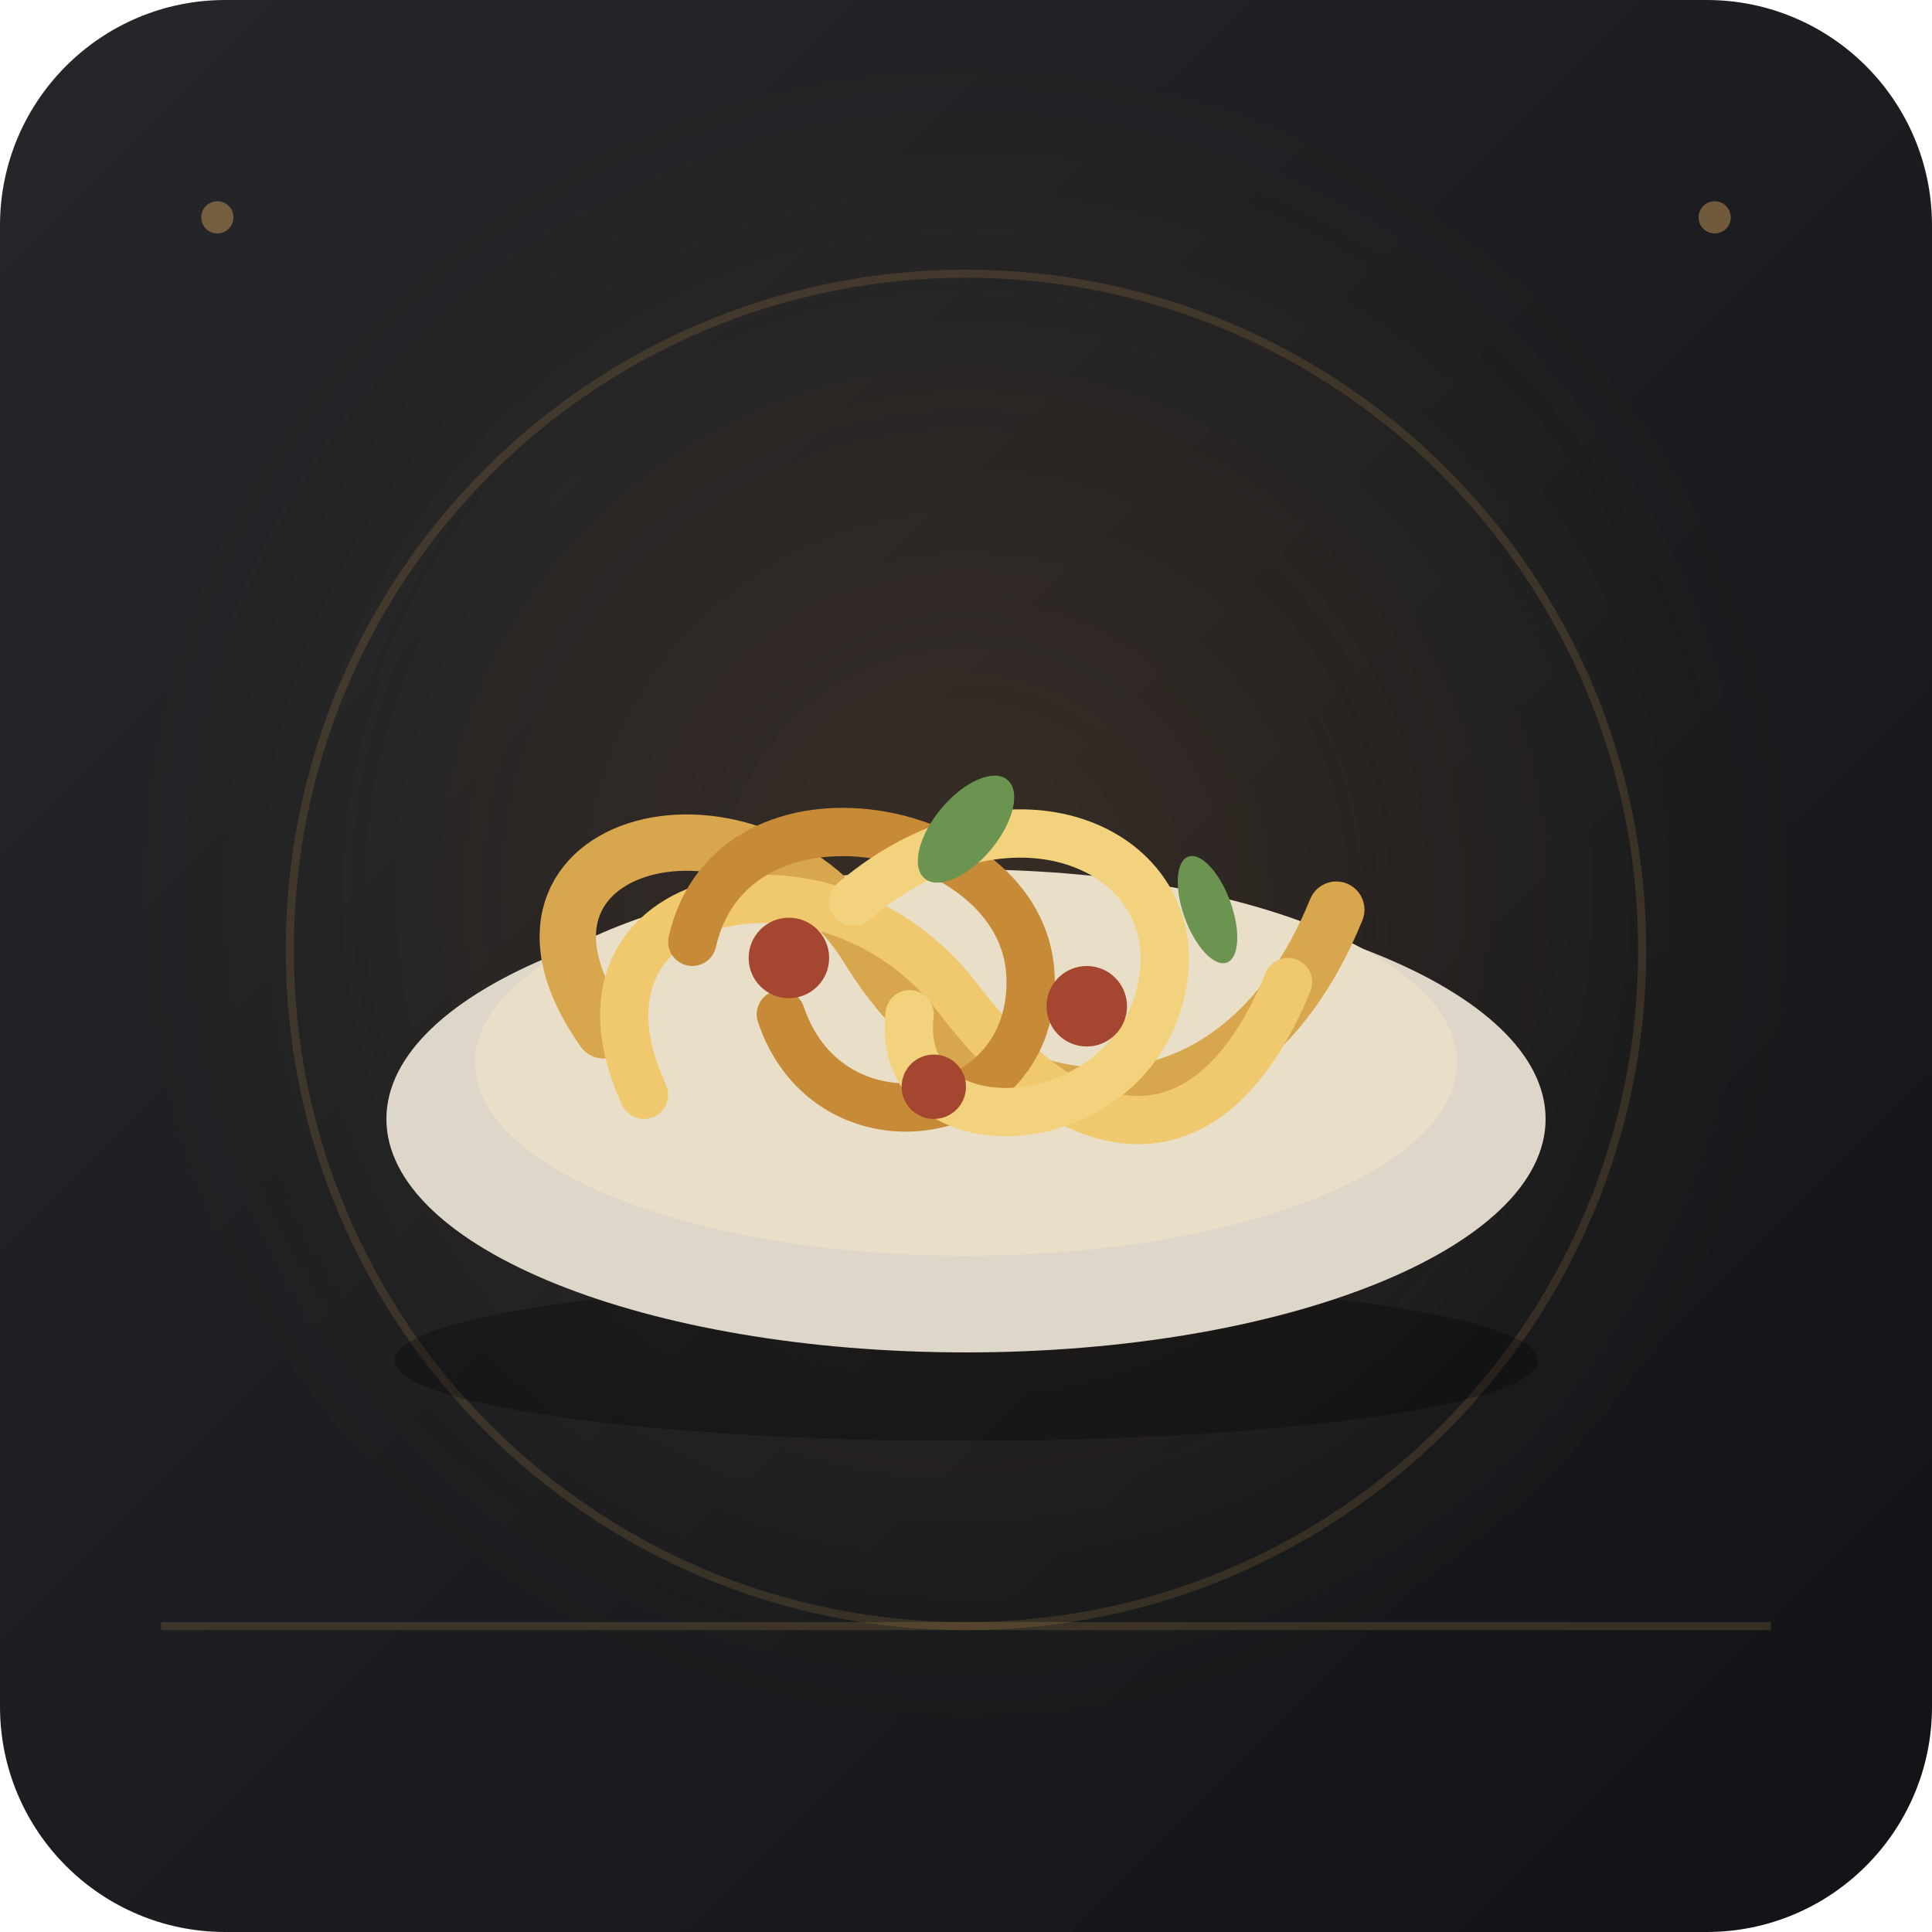
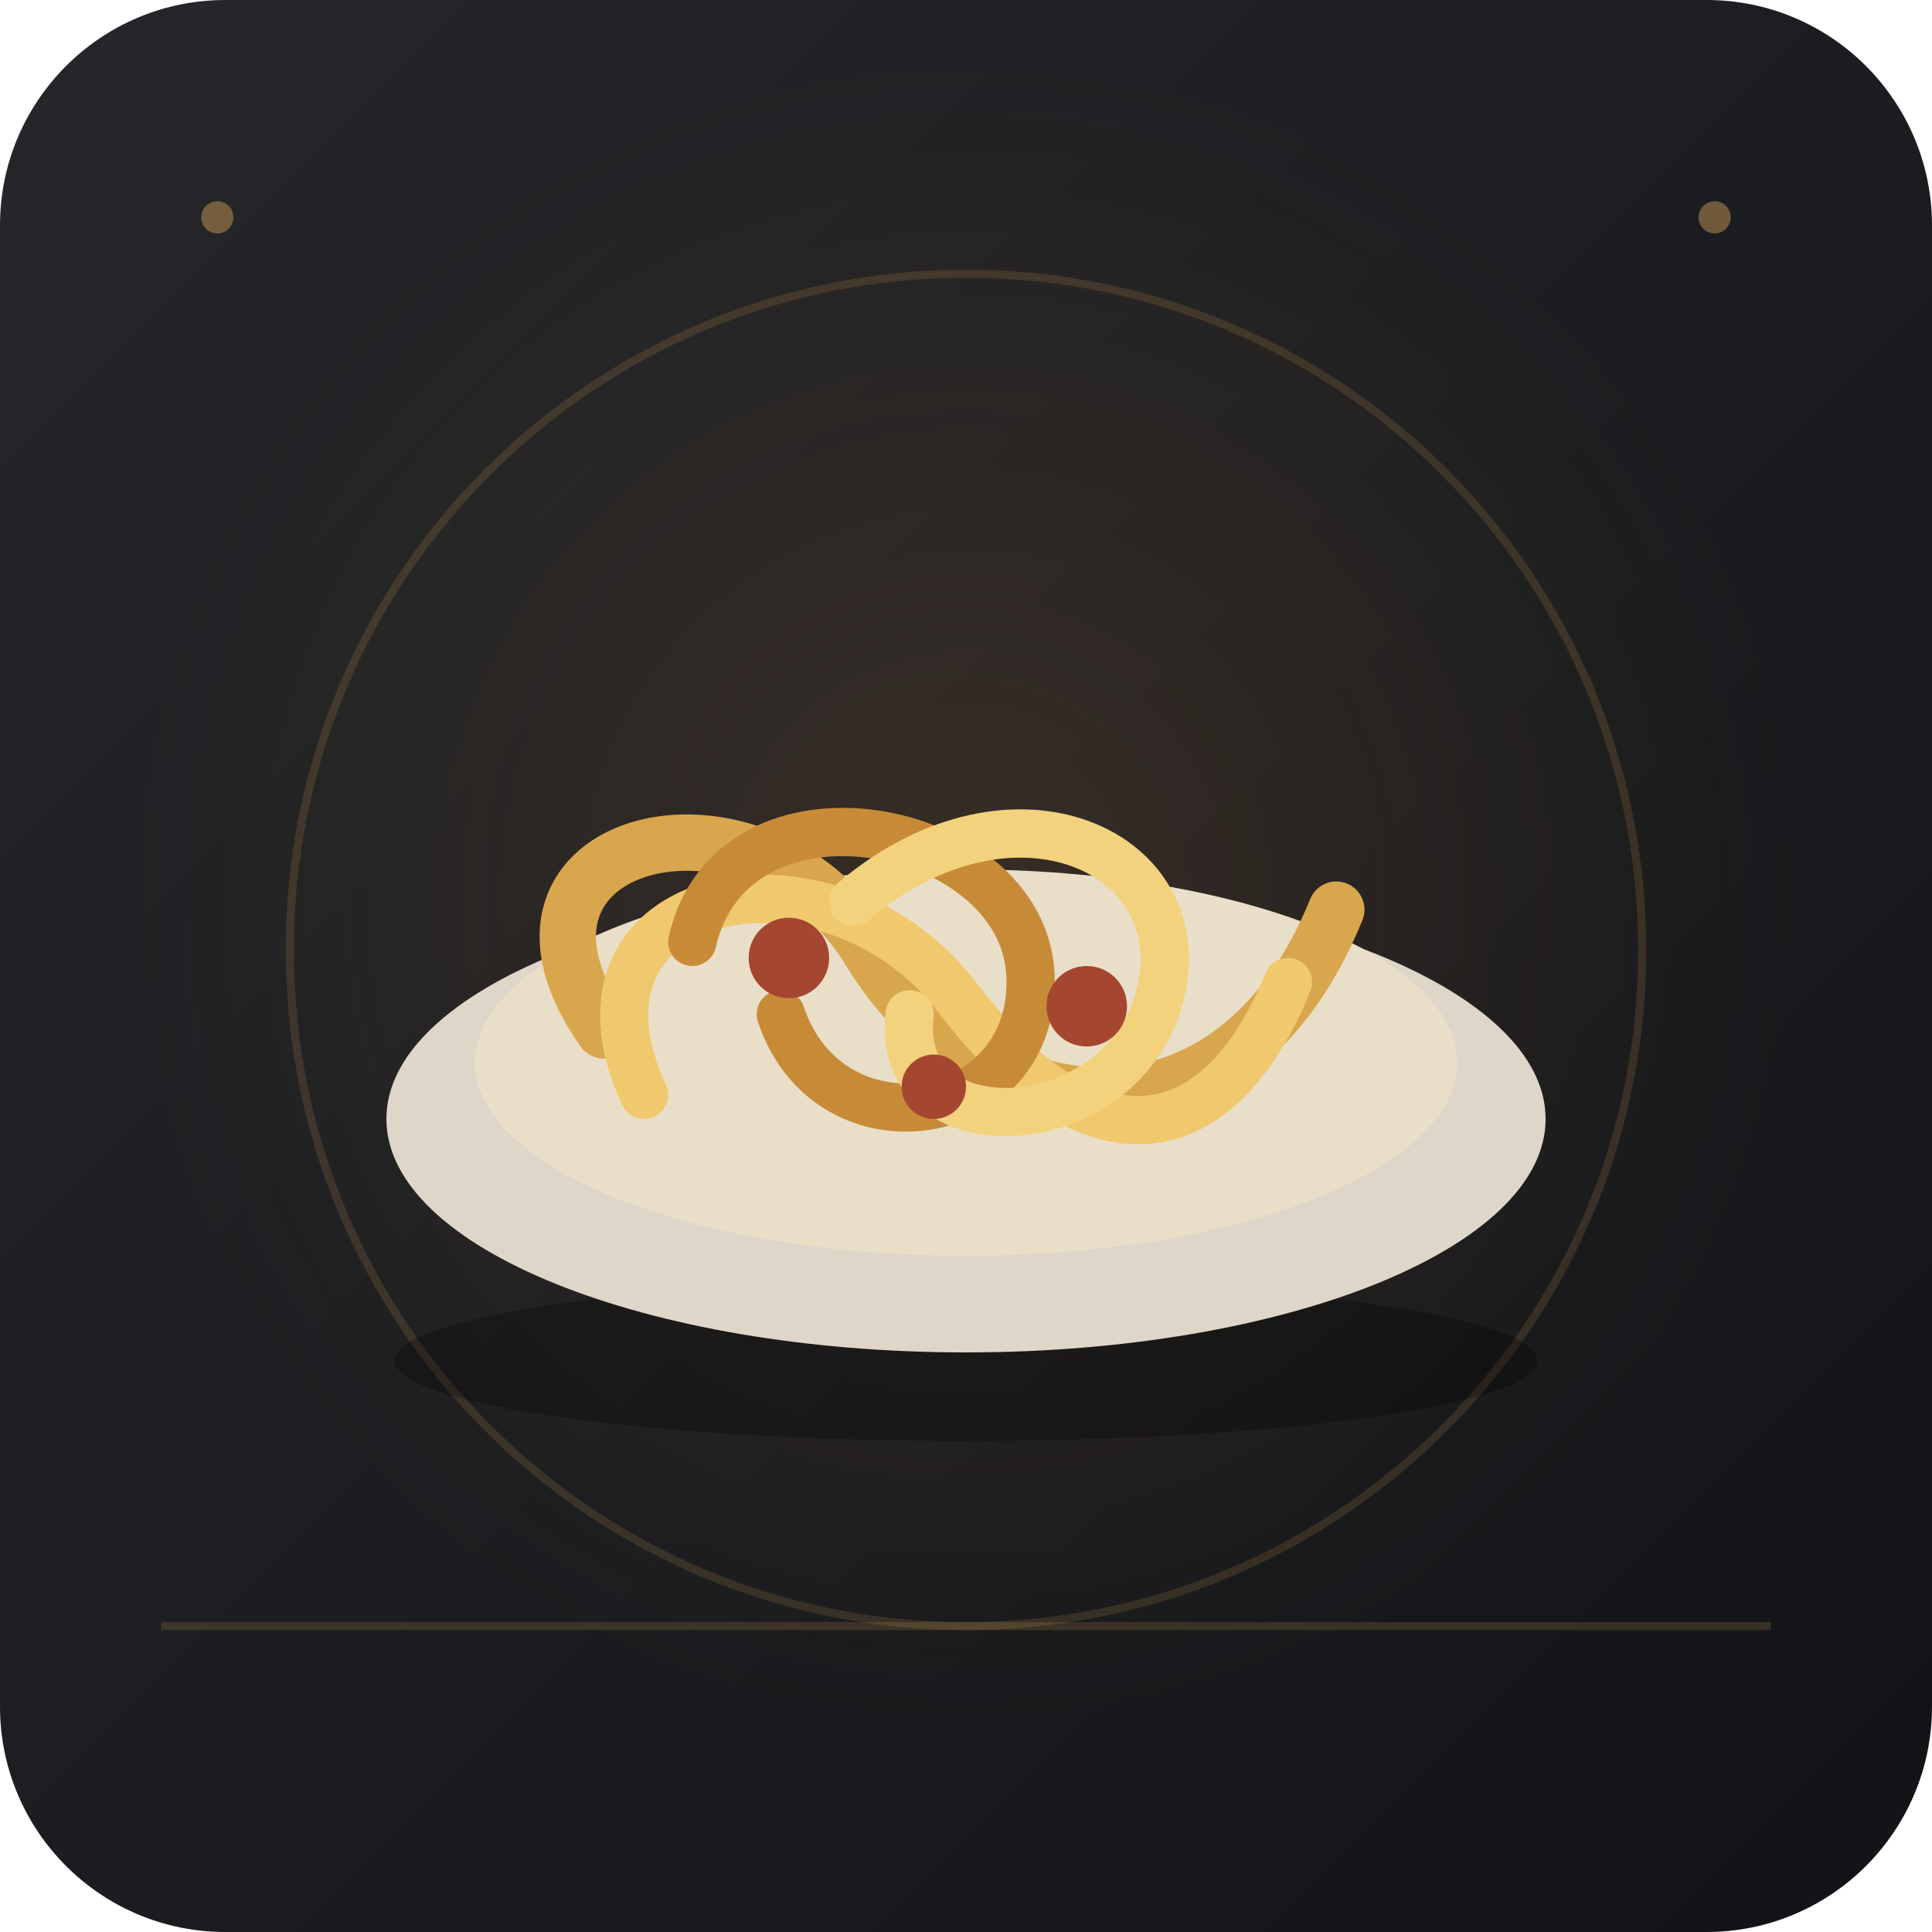
- <svg xmlns="http://www.w3.org/2000/svg" width="1024" height="1024" viewBox="0 0 240 240" role="img" aria-labelledby="title-tagliatelle-ragu desc">
+ <svg xmlns="http://www.w3.org/2000/svg" width="1024" height="1024" viewBox="0 0 240 240" role="img" aria-labelledby="t-tagliatelle-ragu d-tagliatelle-ragu">
  <defs>
    <linearGradient id="bg" x1="0" y1="0" x2="1" y2="1">
      <stop stop-color="#25272a" />
      <stop offset="1" stop-color="#111316" />
    </linearGradient>
    <radialGradient id="glow">
      <stop stop-color="#b8753c" stop-opacity=".18" />
      <stop offset="1" stop-color="#b8753c" stop-opacity="0" />
    </radialGradient>
-     <linearGradient id="plate" x1="0" y1="0" x2="0.9" y2="1">
-       <stop stop-color="#f2eee4" />
-       <stop offset=".55" stop-color="#d5cec1" />
-       <stop offset="1" stop-color="#aaa293" />
-     </linearGradient>
-     <linearGradient id="bread" x1="0" y1="0" x2="0.3" y2="1">
-       <stop stop-color="#e8bd78" />
-       <stop offset="1" stop-color="#bd773c" />
-     </linearGradient>
    <linearGradient id="bun" x1="0" y1="0" x2="0.2" y2="1">
      <stop stop-color="#efc77e" />
      <stop offset="1" stop-color="#b96d32" />
    </linearGradient>
-     <linearGradient id="crust" x1="0" y1="0" x2="0.7" y2="1">
-       <stop stop-color="#f4cf84" />
-       <stop offset="1" stop-color="#bd7739" />
-     </linearGradient>
-     <linearGradient id="pasta" x1="0" y1="0" x2="1" y2="1">
-       <stop stop-color="#f1d49a" />
-       <stop offset="1" stop-color="#c18a4a" />
+     <linearGradient id="dough" x1="0" y1="0" x2="1" y2="1">
+       <stop stop-color="#f3d79c" />
+       <stop offset="1" stop-color="#c38b4b" />
    </linearGradient>
    <linearGradient id="glass" x1="0" y1="0" x2="1" y2="0">
      <stop stop-color="#b9d8d1" stop-opacity=".5" />
      <stop offset=".5" stop-color="#edf4dc" stop-opacity=".18" />
      <stop offset="1" stop-color="#7caaa0" stop-opacity=".45" />
    </linearGradient>
-     <linearGradient id="salmon" x1="0" y1="0" x2="1" y2="1">
-       <stop stop-color="#ffb17e" />
-       <stop offset="1" stop-color="#d65c49" />
-     </linearGradient>
-     <linearGradient id="steak" x1="0" y1="0" x2="1" y2="1">
-       <stop stop-color="#9a5540" />
-       <stop offset="1" stop-color="#4d2a24" />
-     </linearGradient>
-     <linearGradient id="dough" x1="0" y1="0" x2="1" y2="1">
-       <stop stop-color="#f3d79c" />
-       <stop offset="1" stop-color="#c38b4b" />
-     </linearGradient>
  </defs>
  <rect width="240" height="240" rx="28" fill="url(#bg)" />
  <circle cx="120" cy="111" r="104" fill="url(#glow)" />
-   <circle cx="120" cy="118" r="84" fill="none" stroke="#f0b65a" stroke-opacity=".14" stroke-width="1" />
+   <circle cx="120" cy="118" r="84" fill="none" stroke="#f0b65a" stroke-opacity=".14" />
  <ellipse cx="120" cy="169" rx="71" ry="10" fill="#000" opacity=".28" />
-   <g>
-     <ellipse cx="120" cy="139" rx="72" ry="29" fill="#ded6c8" />
-     <ellipse cx="120" cy="132" rx="61" ry="24" fill="#e9dfc8" />
-     <g fill="none" stroke-linecap="round">
-       <path d="M75 128 C58 104 94 95 108 118 S153 145 166 113" stroke="#d8a64d" stroke-width="7" />
-       <path d="M80 136 C68 110 103 103 119 124 S151 144 160 122" stroke="#f0c96e" stroke-width="6" />
-       <path d="M86 117 C91 95 127 102 128 121 S103 144 97 126" stroke="#c78b38" stroke-width="6" />
-       <path d="M106 112 C126 95 149 106 144 124 S111 143 113 126" stroke="#f3d27d" stroke-width="6" />
-     </g>
-     <g fill="#a54730">
-       <circle cx="98" cy="119" r="5" />
-       <circle cx="135" cy="125" r="5" />
-       <circle cx="116" cy="135" r="4" />
-     </g>
-     <g fill="#6c9451">
-       <ellipse cx="120" cy="103" rx="4" ry="8" transform="rotate(40 120 103)" />
-       <ellipse cx="150" cy="113" rx="3" ry="7" transform="rotate(-20 150 113)" />
-     </g>
+   <ellipse cx="120" cy="139" rx="72" ry="29" fill="#ded6c8" />
+   <ellipse cx="120" cy="132" rx="61" ry="24" fill="#e9dfc8" />
+   <g fill="none" stroke-linecap="round">
+     <path d="M75 128 C58 104 94 95 108 118 S153 145 166 113" stroke="#d8a64d" stroke-width="7" />
+     <path d="M80 136 C68 110 103 103 119 124 S151 144 160 122" stroke="#f0c96e" stroke-width="6" />
+     <path d="M86 117 C91 95 127 102 128 121 S103 144 97 126" stroke="#c78b38" stroke-width="6" />
+     <path d="M106 112 C126 95 149 106 144 124 S111 143 113 126" stroke="#f3d27d" stroke-width="6" />
  </g>
-   <path d="M20 202 H220" stroke="#d7a35b" stroke-opacity=".18" stroke-width="1" />
+   <g fill="#a54730">
+     <circle cx="98" cy="119" r="5" />
+     <circle cx="135" cy="125" r="5" />
+     <circle cx="116" cy="135" r="4" />
+   </g>
+   <path d="M20 202 H220" stroke="#d7a35b" stroke-opacity=".18" />
  <circle cx="27" cy="27" r="2" fill="#d7a35b" opacity=".45" />
  <circle cx="213" cy="27" r="2" fill="#d7a35b" opacity=".45" />
</svg>
